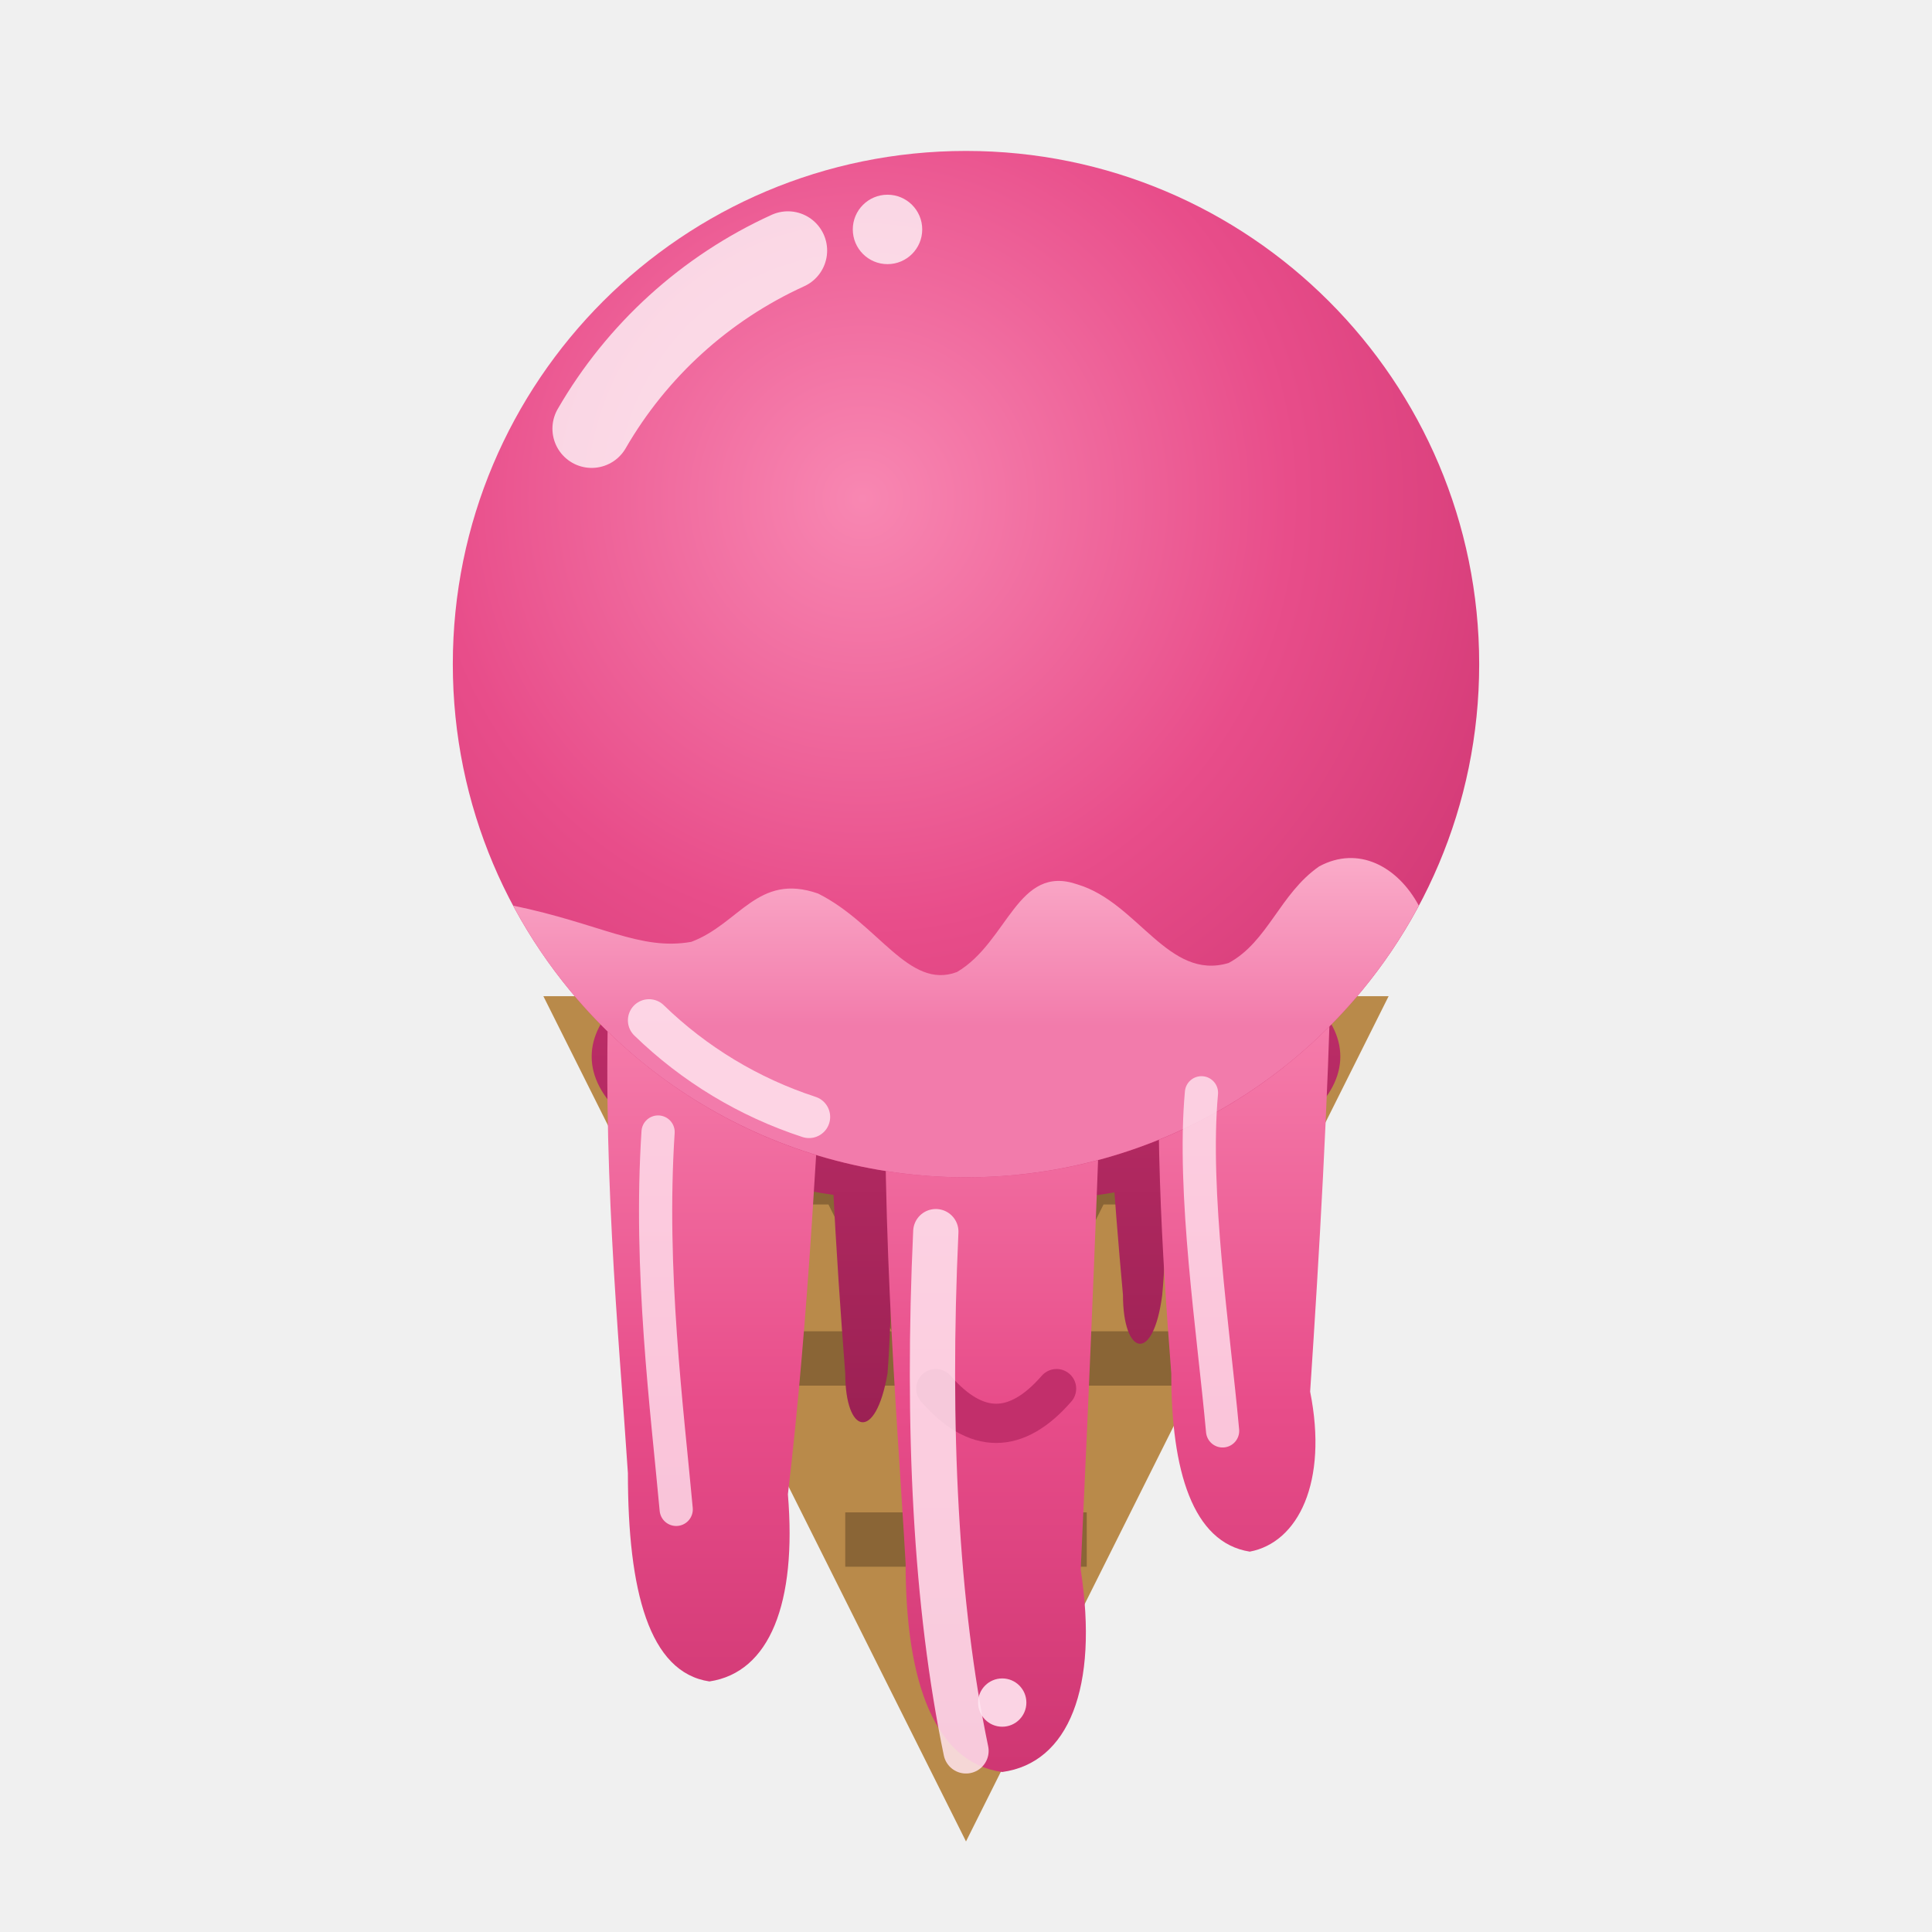
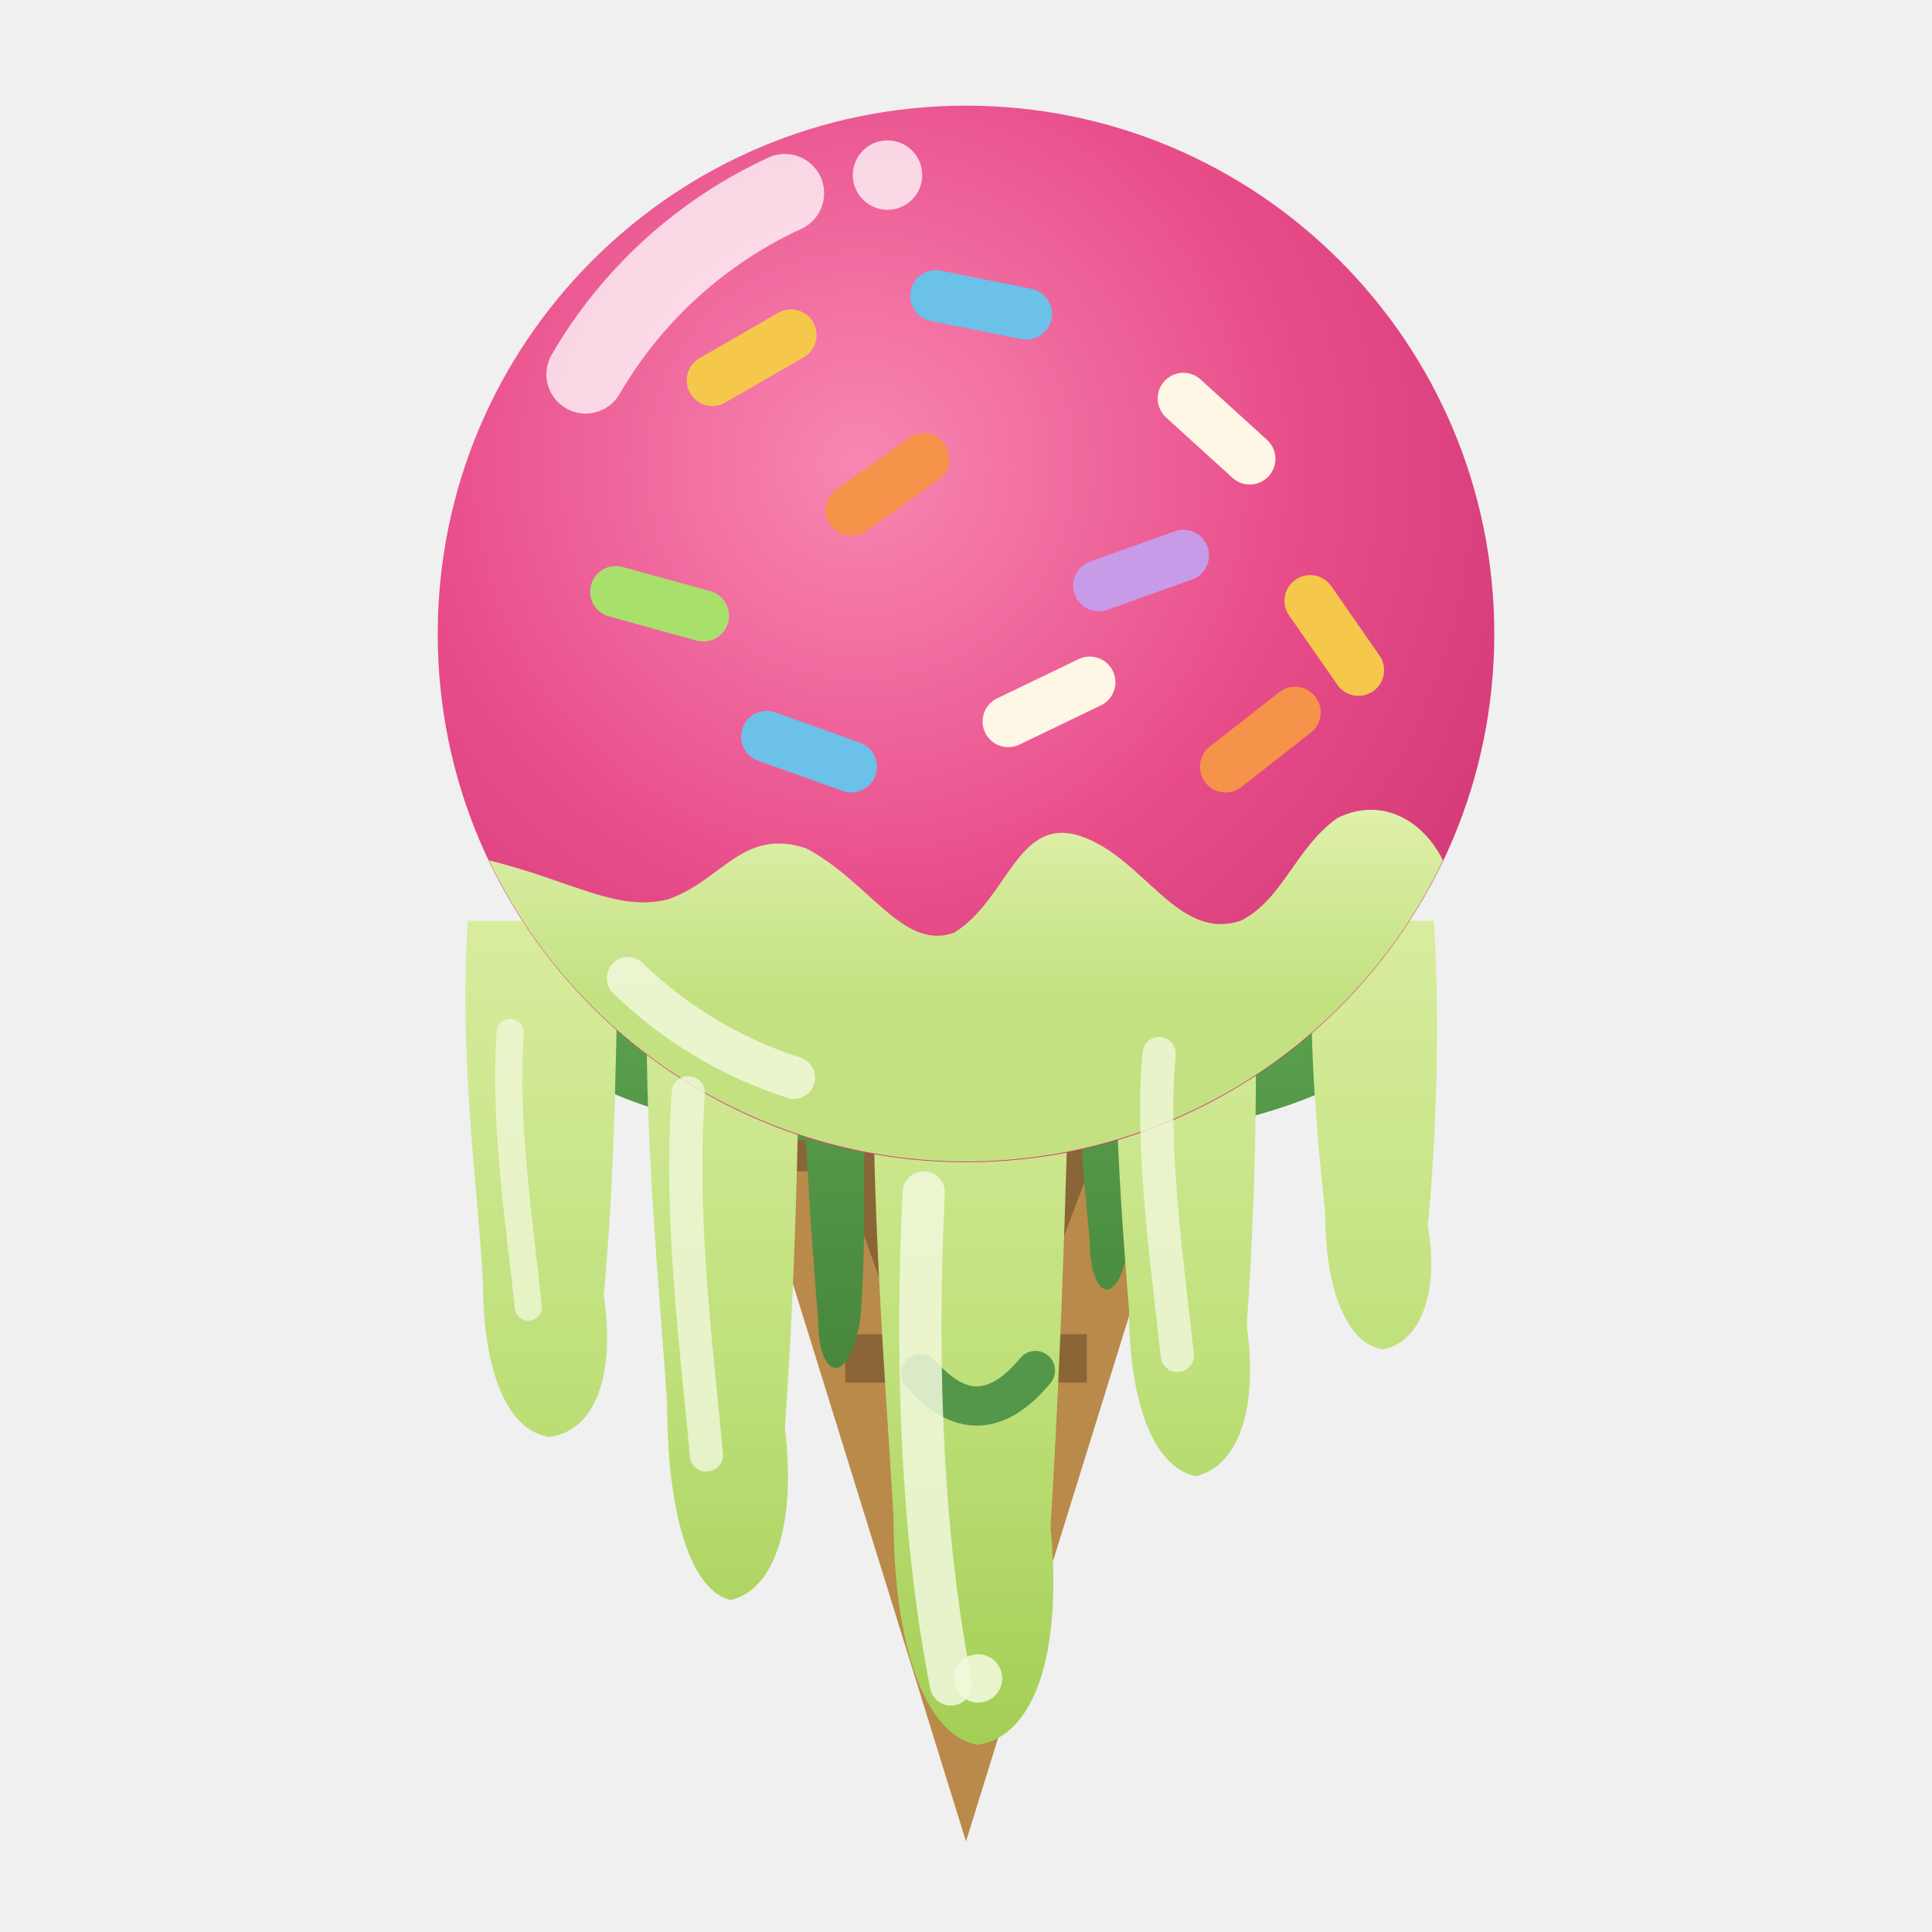
<svg xmlns="http://www.w3.org/2000/svg" viewBox="0 0 64 64">
  <defs>
    <radialGradient id="sp-pink" cx="40%" cy="34%" r="75%">
      <stop offset="0%" stop-color="#F887B2" />
      <stop offset="55%" stop-color="#E84D8A" />
      <stop offset="100%" stop-color="#CE3672" />
    </radialGradient>
-     <linearGradient id="sp-drip" x1="0" y1="31" x2="0" y2="59" gradientUnits="userSpaceOnUse">
-       <stop offset="0%" stop-color="#F887B2" />
-       <stop offset="55%" stop-color="#E84D8A" />
-       <stop offset="100%" stop-color="#CE3672" />
+     <linearGradient id="sp-goo" x1="0" y1="30" x2="0" y2="58" gradientUnits="userSpaceOnUse">
+       <stop offset="0%" stop-color="#D9EDA0" />
+       <stop offset="55%" stop-color="#BFE07A" />
+       <stop offset="100%" stop-color="#A3CE55" />
    </linearGradient>
-     <linearGradient id="sp-creep" x1="0" y1="28" x2="0" y2="34" gradientUnits="userSpaceOnUse">
-       <stop offset="0%" stop-color="#FBAFCB" />
-       <stop offset="100%" stop-color="#F27BAB" />
+     <linearGradient id="sp-creep" x1="0" y1="26" x2="0" y2="33" gradientUnits="userSpaceOnUse">
+       <stop offset="0%" stop-color="#E3F2B0" />
+       <stop offset="100%" stop-color="#C3E181" />
    </linearGradient>
-     <linearGradient id="sp-dark" x1="0" y1="31" x2="0" y2="48" gradientUnits="userSpaceOnUse">
-       <stop offset="0%" stop-color="#C22F6B" />
-       <stop offset="100%" stop-color="#992052" />
+     <linearGradient id="sp-dark" x1="0" y1="30" x2="0" y2="48" gradientUnits="userSpaceOnUse">
+       <stop offset="0%" stop-color="#5FA850" />
+       <stop offset="100%" stop-color="#43813A" />
    </linearGradient>
  </defs>
-   <path d="M 18 33 L 46 33 L 32 61 Z" fill="#B98A4A" />
-   <path d="M 22 39 L 42 39 M 25 45 L 39 45 M 28 51 L 36 51 M 26 35 L 32 47 M 38 35 L 33 45" stroke="#8a6536" stroke-width="1.8" fill="none" />
+   <path d="M 23 32 L 41 32 L 32 61 Z" fill="#B98A4A" />
+   <path d="M 26 38 L 38 38 M 28 45 L 36 45 M 30 52 L 34 52 M 27 34 L 32 48 M 37 34 L 32.5 46" stroke="#8a6536" stroke-width="1.6" fill="none" />
  <g fill="url(#sp-dark)">
-     <ellipse cx="32" cy="35" rx="12.4" ry="4.9" />
-     <path d="M 27.4 31.8 C 27.4 37, 27.7 41.6, 28 45.5 C 28 47.5, 29 47.8, 29.4 45.5 C 29.7 41.6, 29.4 36.4, 29.4 31.8 Z" />
-     <path d="M 36.6 31.8 C 36.6 35.7, 36.9 39.6, 37.2 42.9 C 37.2 44.9, 38.2 45.2, 38.5 42.9 C 38.8 39.6, 38.5 35.1, 38.5 31.8 Z" />
+     <ellipse cx="32" cy="33.5" rx="14.5" ry="4.6" />
+     <path d="M 26.5 30.5 C 26.5 35.5, 26.8 40, 27.1 43.7 C 27.1 45.7, 28.1 46, 28.5 43.7 C 28.8 40, 28.5 35, 28.5 30.5 Z" />
+     <path d="M 35.5 30.5 C 35.5 34.3, 35.8 38, 36.1 41.1 C 36.1 43.1, 37.1 43.4, 37.4 41.1 C 37.7 38, 37.4 33.7, 37.4 30.5 Z" />
  </g>
-   <g fill="url(#sp-drip)">
-     <path d="M 20.2 31.8 C 19.9 38.3, 20.5 44.2, 20.8 48.8 C 20.8 52.7, 21.5 55.4, 23.5 55.7 C 25.5 55.4, 26.4 53.1, 26.1 49.5 C 26.8 43.6, 27.1 37.1, 27.4 31.8 Z" />
-     <path d="M 29.4 31.8 C 29.1 40, 29.7 46.5, 30 51.8 C 30 55.8, 31 58.4, 33.2 58.7 C 35.4 58.4, 36.4 55.9, 35.8 52 C 36.1 45.5, 36.4 38.5, 36.6 31.8 Z" />
-     <path d="M 38.5 31.8 C 38.2 37, 38.5 41.6, 38.8 45.5 C 38.8 48.7, 39.5 51.1, 41.4 51.4 C 43 51.1, 44 49.1, 43.4 46.1 C 43.7 41.6, 44 36.4, 44.1 31.8 Z" />
+   <g fill="url(#sp-goo)">
+     <path d="M 15.5 30.5 C 15.2 35, 15.8 39, 16 42.5 C 16 45.4, 16.8 47.4, 18.2 47.6 C 19.7 47.4, 20.4 45.6, 20 42.9 C 20.4 38.6, 20.4 34.5, 20.5 30.5 Z" />
+     <path d="M 21.5 30.5 C 21.2 36.5, 21.8 42, 22.1 46.5 C 22.1 50.2, 22.9 52.7, 24.2 53 C 25.6 52.7, 26.4 50.6, 26 47.3 C 26.4 41.7, 26.5 35.6, 26.5 30.5 Z" />
+     <path d="M 29 30.5 C 28.7 38.5, 29.3 45, 29.6 50.3 C 29.6 54.4, 30.6 57.5, 32.4 57.8 C 34.3 57.5, 35.2 54.7, 34.8 50.6 C 35.2 44, 35.4 37.2, 35.5 30.5 Z" />
+     <path d="M 37 30.5 C 36.8 35.3, 37.1 39.7, 37.4 43.4 C 37.4 46.4, 38.2 48.6, 39.6 48.9 C 41 48.6, 41.7 46.7, 41.3 43.9 C 41.6 39.7, 41.7 34.9, 41.5 30.5 Z" />
+     <path d="M 43.5 30.5 C 43.3 34, 43.6 37.4, 43.9 40.2 C 43.9 42.7, 44.6 44.5, 45.8 44.7 C 47 44.5, 47.7 42.9, 47.3 40.6 C 47.6 37.4, 47.7 33.7, 47.5 30.5 Z" />
  </g>
-   <circle cx="32" cy="22" r="17" fill="url(#sp-pink)" />
-   <path d="M 17 30 A 17 17 0 0 0 47 30 C 46.3 28.7 45 28 43.7 28.7 C 42.4 29.6 42 31.2 40.7 31.9 C 38.7 32.5 37.7 29.9 35.7 29.3 C 33.7 28.6 33.4 31.2 31.7 32.2 C 30.1 32.8 29.1 30.6 27.1 29.6 C 25.1 28.9 24.5 30.6 22.9 31.2 C 21.2 31.5 19.9 30.6 17 30 Z" fill="url(#sp-creep)" />
-   <path d="M 21.5 33.8 A 13.7 13.7 0 0 0 26.8 37" fill="none" stroke="#FFE4EF" stroke-width="1.4" stroke-linecap="round" opacity="0.85" />
-   <path d="M 31 46 Q 33 48.3 35 46" fill="none" stroke="#C22F6B" stroke-width="1.3" stroke-linecap="round" />
-   <g stroke="#FFE4EF" fill="none" stroke-linecap="round">
-     <path d="M 31 40.8 C 30.7 47.3, 31 53.2, 32 58" stroke-width="1.5" opacity="0.85" />
-     <path d="M 21.8 37.5 C 21.5 42.1, 22.1 46.7, 22.4 50" stroke-width="1.1" opacity="0.8" />
-     <path d="M 39.8 36.2 C 39.5 39.5, 40.2 44.1, 40.5 47.4" stroke-width="1.1" opacity="0.8" />
+   <circle cx="32" cy="21" r="17.5" fill="url(#sp-pink)" />
+   <path d="M 16.2 28.5 A 17.5 17.5 0 0 0 47.8 28.5 C 47.1 27.1 45.7 26.4 44.3 27.1 C 42.9 28.1 42.5 29.8 41.1 30.5 C 39 31.2 37.9 28.4 35.8 27.7 C 33.7 27 33.4 29.8 31.6 30.9 C 29.9 31.5 28.8 29.2 26.7 28.1 C 24.6 27.4 23.9 29.2 22.1 29.8 C 20.4 30.2 19 29.2 16.2 28.5 Z" fill="url(#sp-creep)" />
+   <path d="M 20.8 32.4 A 14 14 0 0 0 26.3 35.7" fill="none" stroke="#F1F8DC" stroke-width="1.4" stroke-linecap="round" opacity="0.85" />
+   <g stroke-width="1.7" stroke-linecap="round" fill="none">
+     <path d="M 23.6 12.6 l 2.6 -1.5" stroke="#F5C84C" />
+     <path d="M 31 9.8 l 3 0.6" stroke="#6BC1E8" />
+     <path d="M 39.2 13.2 l 2.2 2" stroke="#FFF7E6" />
+     <path d="M 20.4 19.6 l 2.9 0.8" stroke="#A8E06B" />
+     <path d="M 28.2 16.9 l 2.4 -1.7" stroke="#F5934B" />
+     <path d="M 36.4 19.4 l 2.8 -1" stroke="#C79BE8" />
+     <path d="M 43.4 19.9 l 1.6 2.3" stroke="#F5C84C" />
+     <path d="M 25.4 24.4 l 2.8 1" stroke="#6BC1E8" />
+     <path d="M 33.4 23.9 l 2.7 -1.3" stroke="#FFF7E6" />
+     <path d="M 40.6 25.4 l 2.3 -1.8" stroke="#F5934B" />
  </g>
-   <circle cx="33.2" cy="56.4" r="0.8" fill="#FFE4EF" opacity="0.9" />
-   <path d="M 19.6 14.2 A 14.4 14.4 0 0 1 26.1 8.3" fill="none" stroke="#FFFFFF" stroke-width="2.6" stroke-linecap="round" opacity="0.75" />
-   <circle cx="29.4" cy="7.6" r="1.15" fill="#FFFFFF" opacity="0.75" />
+   <path d="M 30.5 45.5 Q 32.4 47.7 34.3 45.4" fill="none" stroke="#55974A" stroke-width="1.3" stroke-linecap="round" />
+   <g stroke="#F1F8DC" fill="none" stroke-linecap="round">
+     <path d="M 30.6 39.5 C 30.3 45.6, 30.6 51.2, 31.5 55.8" stroke-width="1.4" opacity="0.85" />
+     <path d="M 22.8 36.2 C 22.5 40.5, 23.1 44.8, 23.4 48.2" stroke-width="1.1" opacity="0.8" />
+     <path d="M 38.4 34.9 C 38.1 38, 38.7 42.1, 39 44.9" stroke-width="1.1" opacity="0.8" />
+     <path d="M 16.9 34.2 C 16.7 37.3, 17.2 40.4, 17.5 43.3" stroke-width="0.9" opacity="0.75" />
+   </g>
+   <circle cx="32.4" cy="55.6" r="0.8" fill="#F1F8DC" opacity="0.9" />
+   <path d="M 19.4 12.4 A 14.8 14.8 0 0 1 26 6.4" fill="none" stroke="#FFFFFF" stroke-width="2.6" stroke-linecap="round" opacity="0.75" />
+   <circle cx="29.4" cy="5.8" r="1.15" fill="#FFFFFF" opacity="0.75" />
</svg>
